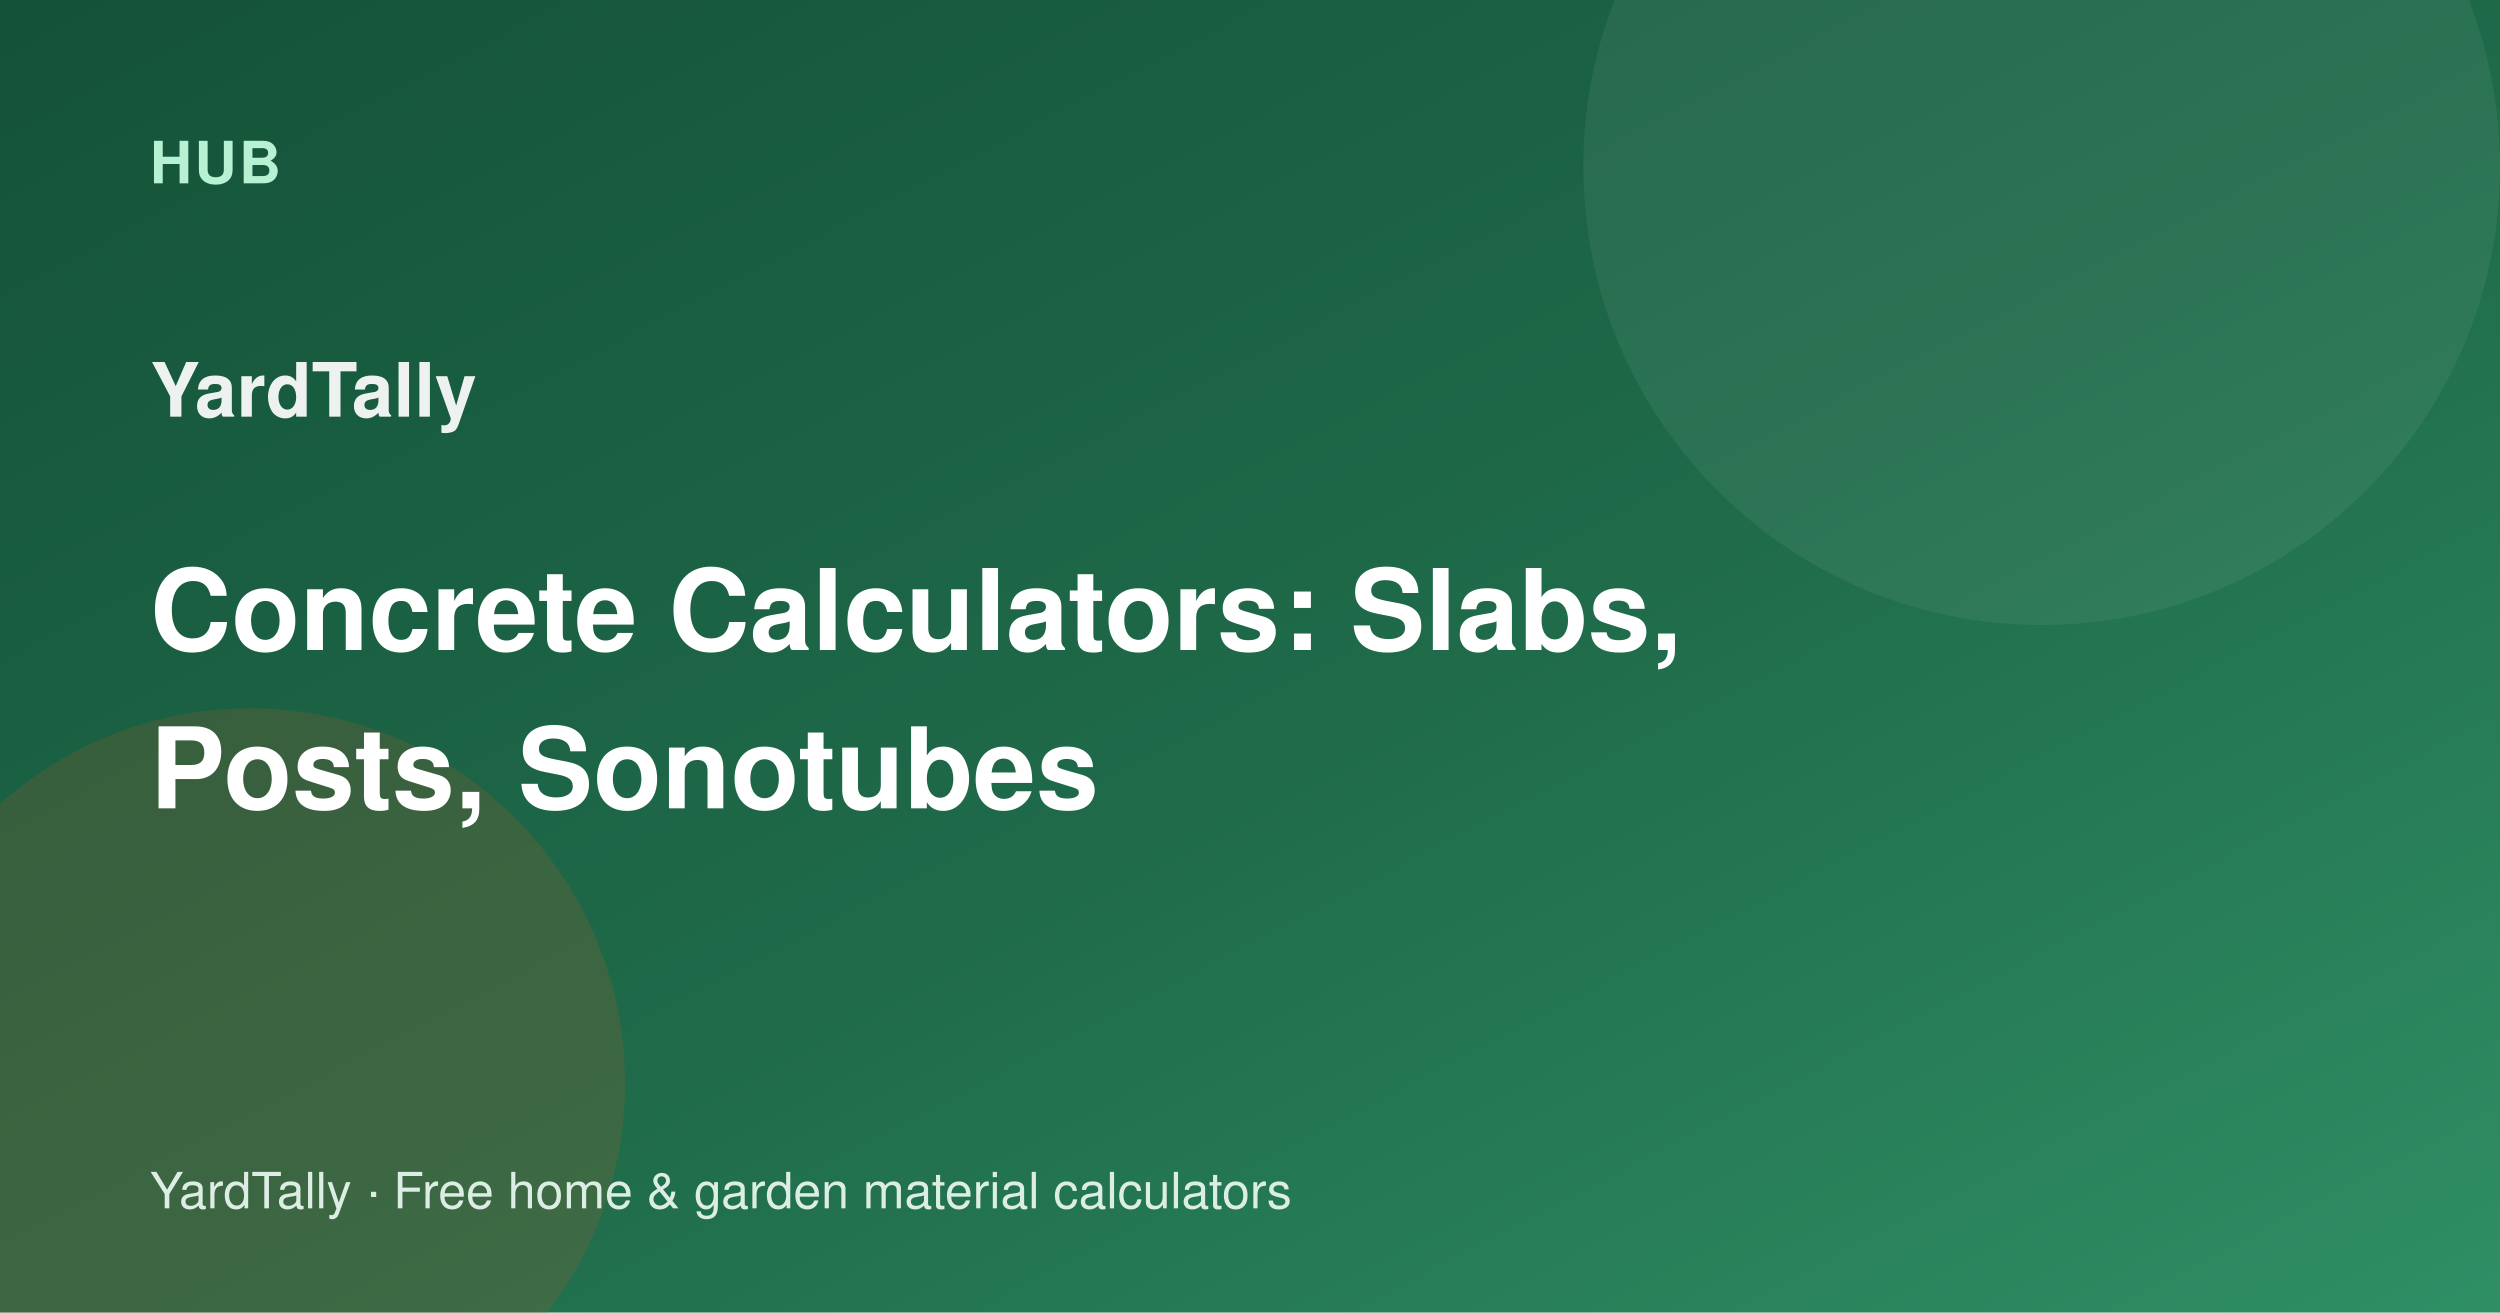
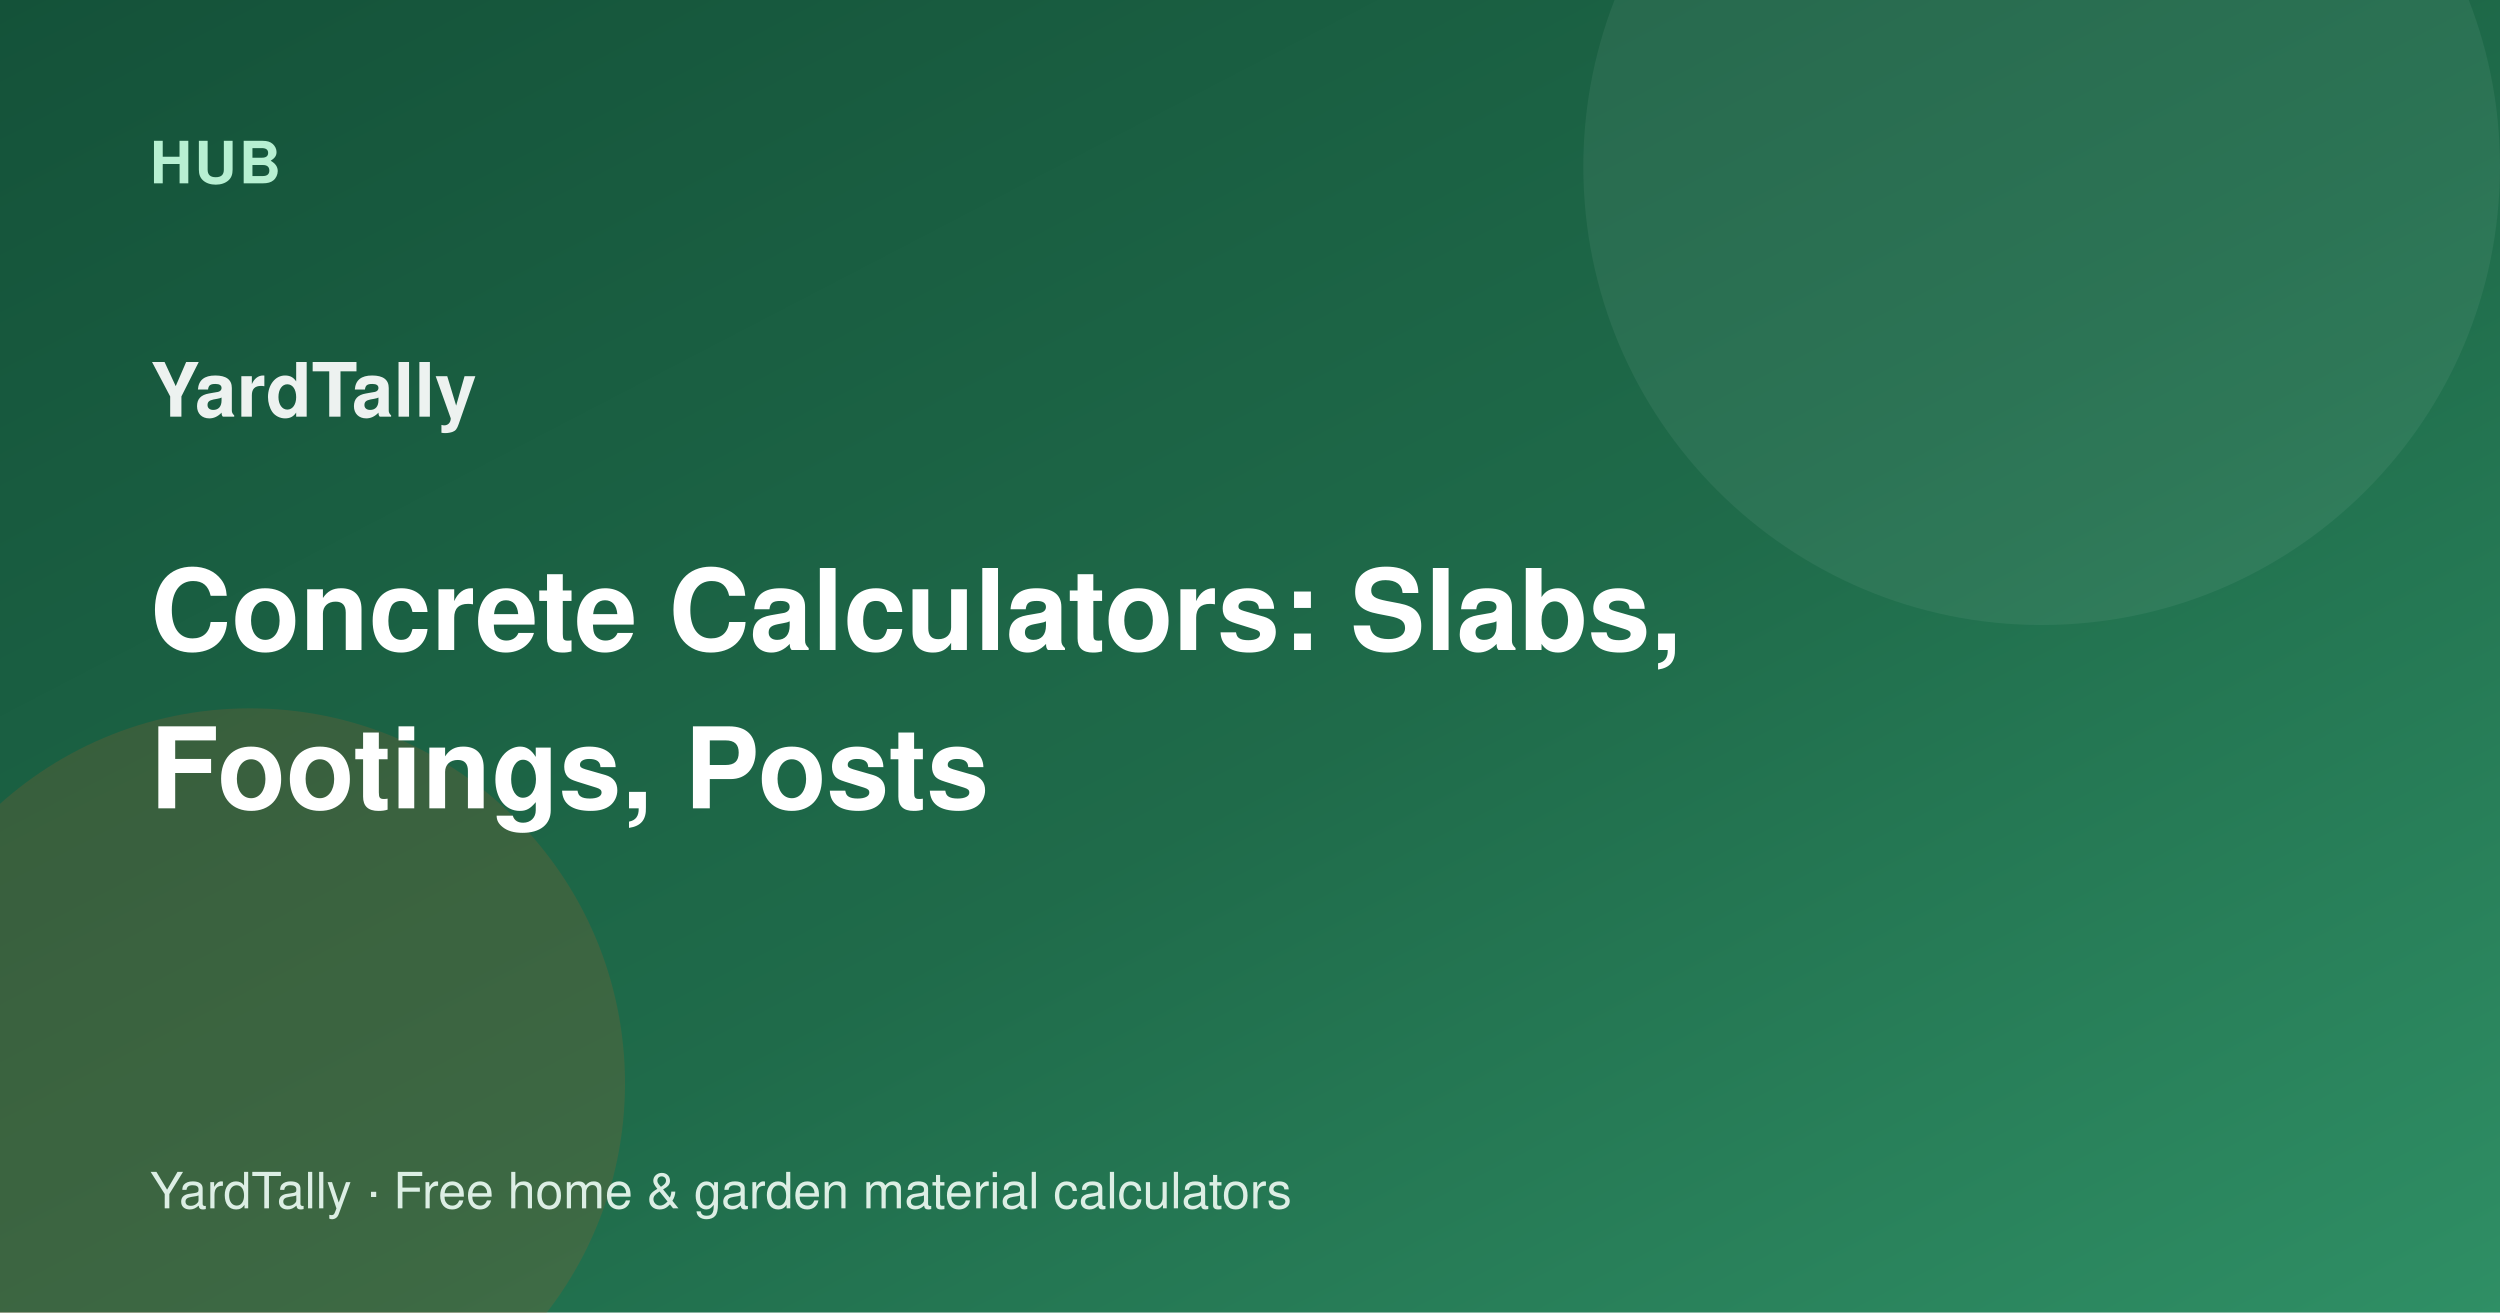
<svg xmlns="http://www.w3.org/2000/svg" width="1200" height="630" viewBox="0 0 1200 630">
  <defs>
    <linearGradient id="bg" x1="0" y1="0" x2="1" y2="1">
      <stop offset="0%" stop-color="#145239" />
      <stop offset="55%" stop-color="#1f6b4a" />
      <stop offset="100%" stop-color="#2f8f65" />
    </linearGradient>
  </defs>
  <rect width="1200" height="630" fill="url(#bg)" />
  <circle cx="980" cy="80" r="220" fill="#ffffff" fill-opacity="0.06" />
  <circle cx="120" cy="520" r="180" fill="#c45c26" fill-opacity="0.18" />
  <text x="72" y="88" font-family="ui-sans-serif, system-ui, Segoe UI, Helvetica, Arial, sans-serif" font-size="28" font-weight="600" fill="#b7f0d2" letter-spacing="0.04em">HUB</text>
  <text x="72" y="200" font-family="ui-sans-serif, system-ui, Segoe UI, Helvetica, Arial, sans-serif" font-size="36" font-weight="700" fill="#ffffff" fill-opacity="0.92">YardTally</text>
  <text x="72" y="312" font-family="ui-sans-serif, system-ui, Segoe UI, Helvetica, Arial, sans-serif" font-size="54" font-weight="700" fill="#ffffff">Concrete Calculators: Slabs,</text>
-   <text x="72" y="388" font-family="ui-sans-serif, system-ui, Segoe UI, Helvetica, Arial, sans-serif" font-size="54" font-weight="700" fill="#ffffff">Posts, Sonotubes</text>
+   <text x="72" y="388" font-family="ui-sans-serif, system-ui, Segoe UI, Helvetica, Arial, sans-serif" font-size="54" font-weight="700" fill="#ffffff">Footings, Posts</text>
  <text x="72" y="580" font-family="ui-sans-serif, system-ui, Segoe UI, Helvetica, Arial, sans-serif" font-size="24" fill="#dceee4">YardTally · Free home &amp; garden material calculators</text>
</svg>
